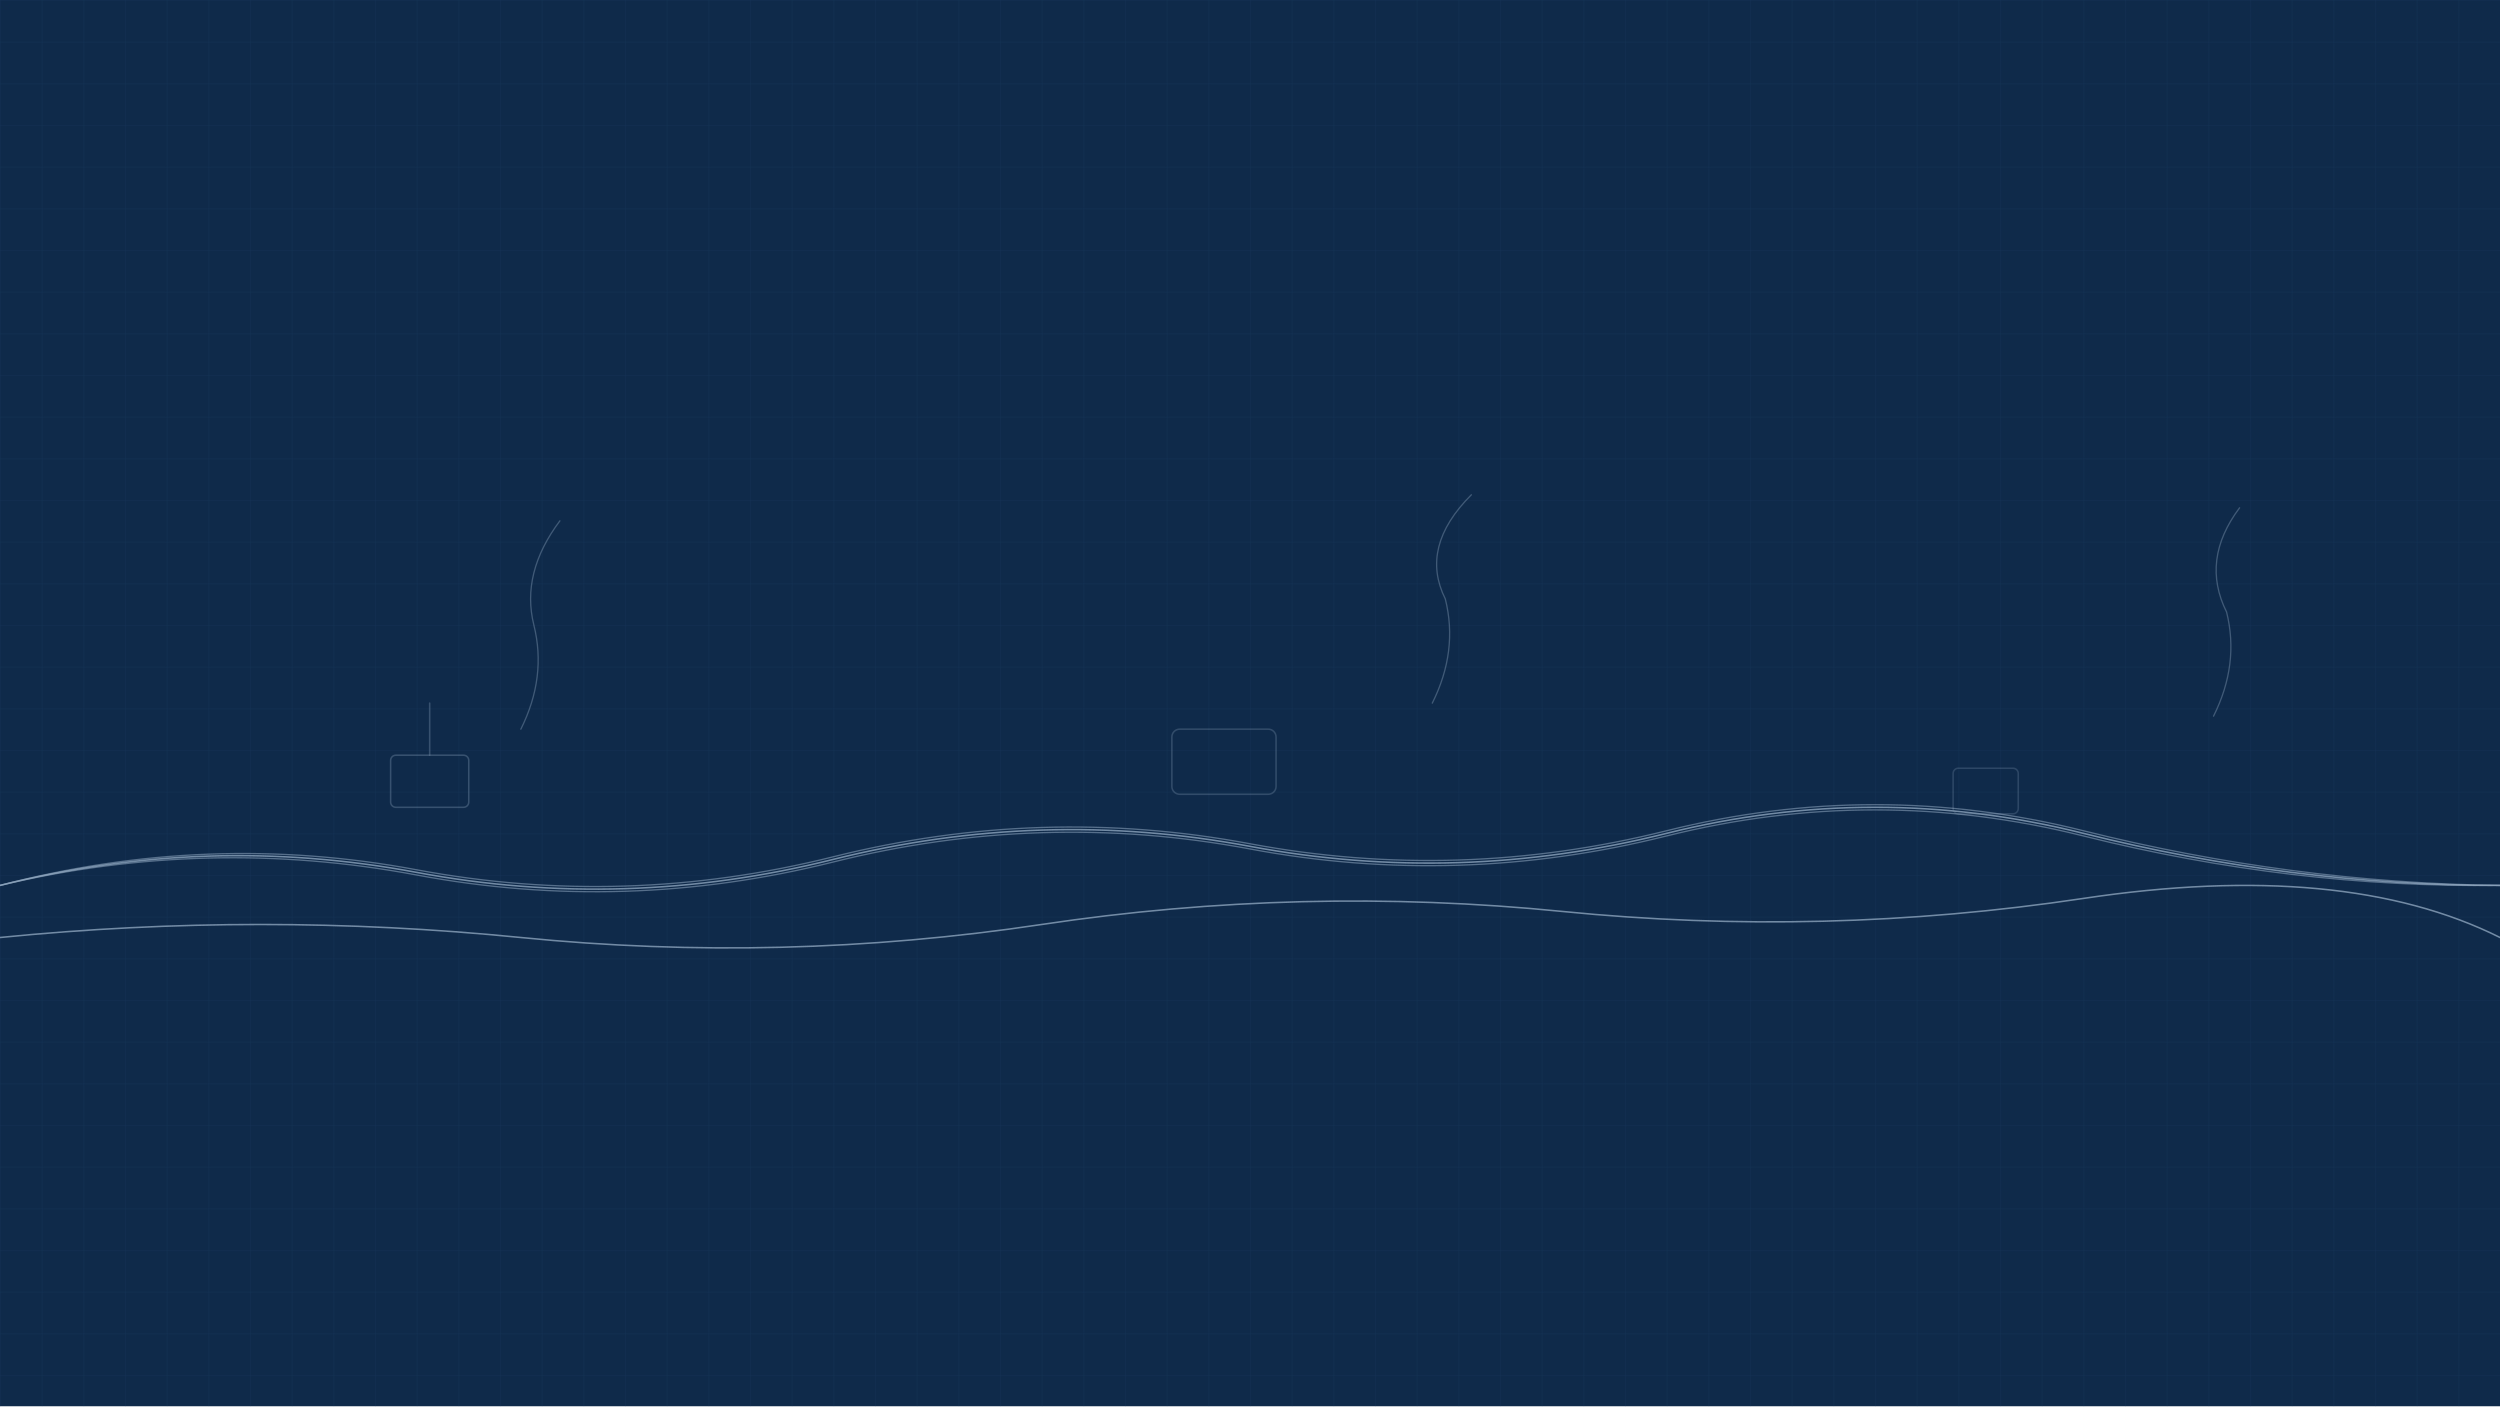
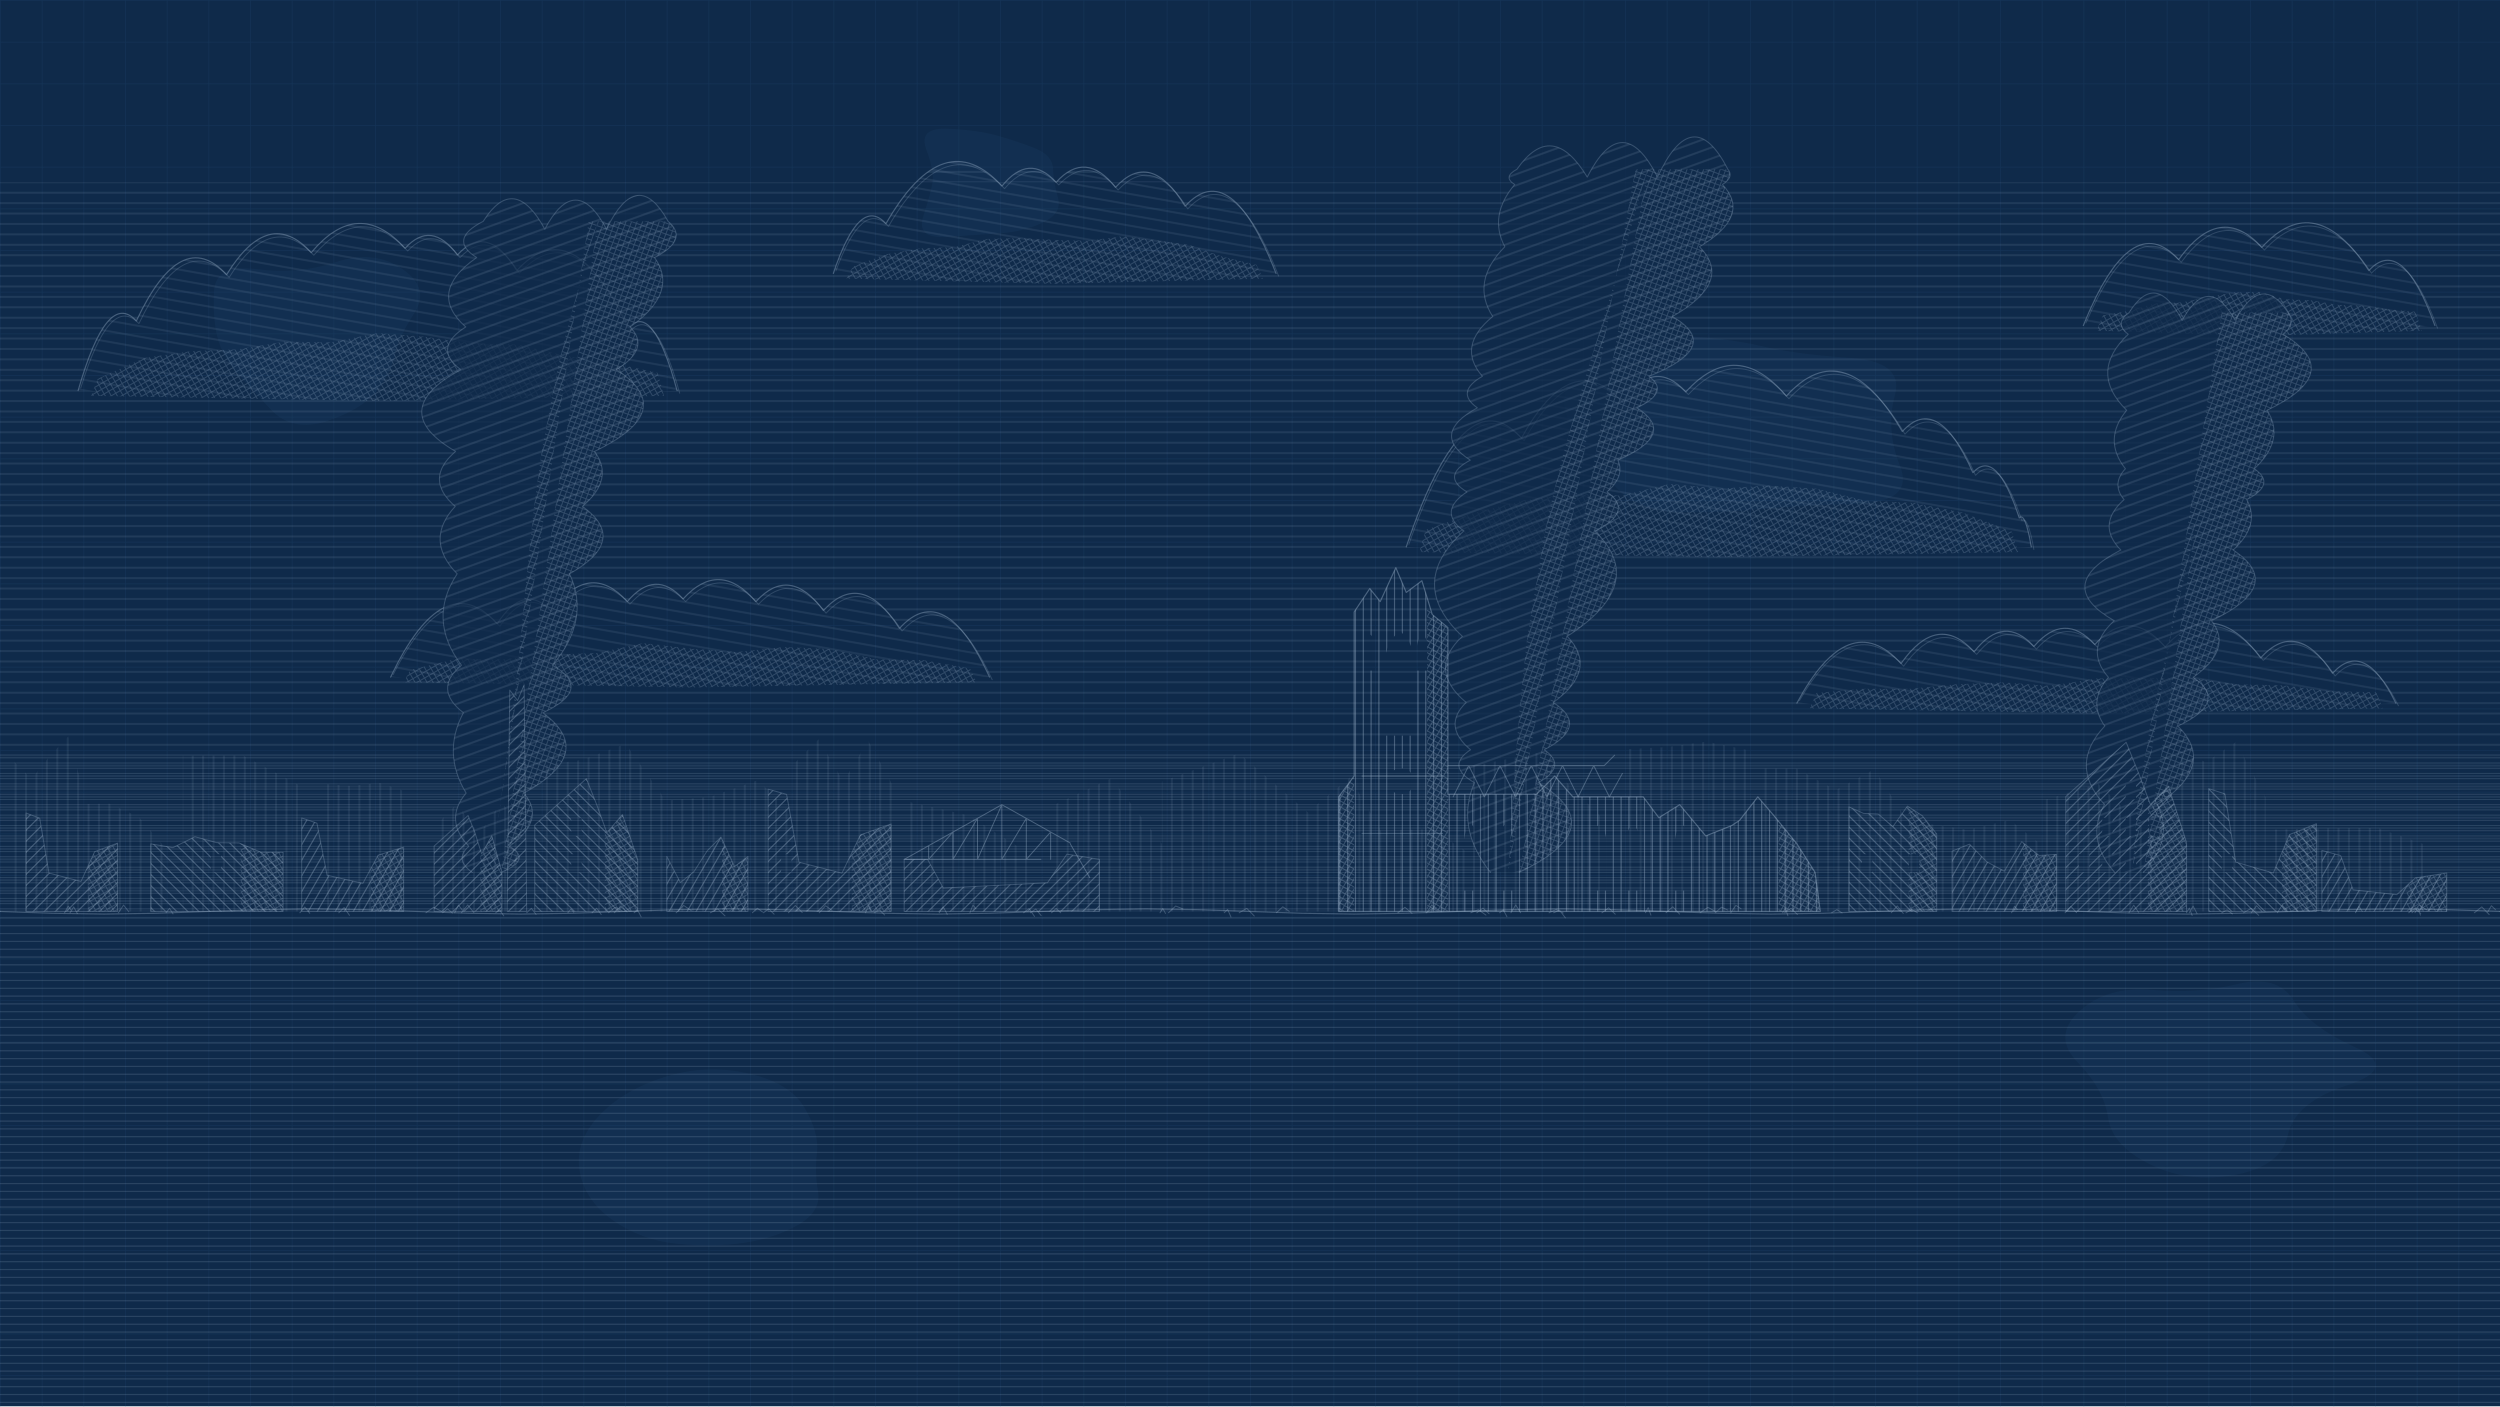
<svg xmlns="http://www.w3.org/2000/svg" width="1920" height="1080" viewBox="0 0 1920 1080">
  <defs>
-     <pattern id="hatch-far" width="8" height="8" patternUnits="userSpaceOnUse" patternTransform="rotate(45)">
-       <line x1="0" y1="0" x2="0" y2="8" stroke="#9DB4CC" stroke-width="0.6" opacity="0.5" />
+     <pattern id="grid" patternUnits="userSpaceOnUse" width="32" height="32">
+       <path d="M32 0H0V32" fill="none" stroke="#1C3F66" stroke-width="1" />
    </pattern>
+     <pattern id="p0" patternUnits="userSpaceOnUse" width="8" height="8" patternTransform="rotate(90)">
+       <path d="M4 0V8" stroke="#9DB4CC" stroke-width="0.8" fill="none" />
+     </pattern>
+     <pattern id="p1" patternUnits="userSpaceOnUse" width="4" height="4" patternTransform="rotate(90)">
+       <path d="M2 0V4" stroke="#9DB4CC" stroke-width="0.7" fill="none" />
+     </pattern>
+     <pattern id="p2" patternUnits="userSpaceOnUse" width="8" height="8" patternTransform="rotate(100)">
+       <path d="M4 0V8" stroke="#9DB4CC" stroke-width="0.8" fill="none" />
+     </pattern>
+     <pattern id="p3" patternUnits="userSpaceOnUse" width="4" height="4" patternTransform="rotate(60)">
+       <path d="M2 0V4M0 2H4" stroke="#9DB4CC" stroke-width="0.7" fill="none" />
+     </pattern>
+     <pattern id="p4" patternUnits="userSpaceOnUse" width="8" height="8" patternTransform="rotate(70)">
+       <path d="M4 0V8" stroke="#9DB4CC" stroke-width="0.8" fill="none" />
+     </pattern>
+     <pattern id="p5" patternUnits="userSpaceOnUse" width="4" height="4" patternTransform="rotate(20)">
+       <path d="M2 0V4M0 2H4" stroke="#9DB4CC" stroke-width="0.7" fill="none" />
+     </pattern>
+     <pattern id="p6" patternUnits="userSpaceOnUse" width="6" height="6" patternTransform="rotate(90)">
+       <path d="M3 0V6" stroke="#9DB4CC" stroke-width="0.8" fill="none" />
+     </pattern>
+     <pattern id="p7" patternUnits="userSpaceOnUse" width="8" height="8" patternTransform="rotate(0)">
+       <path d="M4 0V8" stroke="#9DB4CC" stroke-width="0.75" fill="none" />
+     </pattern>
+     <pattern id="p8" patternUnits="userSpaceOnUse" width="6" height="6" patternTransform="rotate(45)">
+       <path d="M3 0V6" stroke="#9DB4CC" stroke-width="0.8" fill="none" />
+     </pattern>
+     <pattern id="p9" patternUnits="userSpaceOnUse" width="6" height="6" patternTransform="rotate(-45)">
+       <path d="M3 0V6" stroke="#9DB4CC" stroke-width="0.8" fill="none" />
+     </pattern>
+     <pattern id="p10" patternUnits="userSpaceOnUse" width="6" height="6" patternTransform="rotate(30)">
+       <path d="M3 0V6" stroke="#9DB4CC" stroke-width="0.8" fill="none" />
+     </pattern>
+     <pattern id="p11" patternUnits="userSpaceOnUse" width="4" height="4" patternTransform="rotate(-30)">
+       <path d="M2 0V4M0 2H4" stroke="#9DB4CC" stroke-width="0.7" fill="none" />
+     </pattern>
+     <pattern id="p12" patternUnits="userSpaceOnUse" width="6" height="6" patternTransform="rotate(0)">
+       <path d="M3 0V6" stroke="#9DB4CC" stroke-width="0.8" fill="none" />
+     </pattern>
+     <pattern id="p13" patternUnits="userSpaceOnUse" width="4" height="4" patternTransform="rotate(30)">
+       <path d="M2 0V4M0 2H4" stroke="#9DB4CC" stroke-width="0.7" fill="none" />
+     </pattern>
+     <g id="L" stroke-linecap="round" stroke-linejoin="round">
+       <path d="M318.1 240.6Q305.6 260 303.1 273Q300.6 286 289.1 300.4Q277.5 314.7 251 323.4Q224.5 332 208.1 314.6Q191.7 297.2 181.3 285.4Q170.8 273.5 167.1 259.3Q163.4 245 164.4 223.8Q165.4 202.6 197.4 206.8Q229.4 210.9 258.1 201.3Q286.9 191.6 308.7 206.4Q330.6 221.2 318.1 240.6ZM808.7 129.6Q809.1 140 812.5 152Q815.8 163.9 800.9 170.9Q786 177.9 768.6 179.1Q751.3 180.3 727.4 181.9Q703.5 183.5 709.1 166.2Q714.7 148.9 716.2 140.3Q717.7 131.7 711.4 114.7Q705.1 97.8 728.2 98.9Q751.4 100 766.4 104.3Q781.5 108.6 794.9 113.9Q808.3 119.3 808.7 129.6ZM1455.2 303.8Q1448.1 330 1459.2 357.9Q1470.3 385.8 1425 387Q1379.8 388.1 1353.1 390.9Q1326.3 393.6 1292 393.4Q1257.8 393.2 1240.1 373.1Q1222.4 353 1207 327Q1191.5 300.9 1218.1 278.8Q1244.6 256.6 1284.7 257.9Q1324.7 259.2 1352.2 265.7Q1379.6 272.2 1421 274.9Q1462.4 277.6 1455.2 303.8ZM1808.5 804.2Q1843.2 820 1802.8 833.4Q1762.4 846.7 1757.2 871.2Q1751.9 895.8 1716.4 902.3Q1680.9 908.8 1651.5 894.3Q1622.1 879.9 1619 858.2Q1615.8 836.5 1595.9 816.1Q1575.9 795.7 1597.2 776.5Q1618.4 757.2 1653.1 760.3Q1687.8 763.3 1718.4 755.8Q1749.1 748.4 1761.5 768.4Q1773.8 788.4 1808.5 804.2ZM627.4 885.2Q625.6 900 628.2 915.2Q630.8 930.3 612.9 940.7Q594.9 951 571.2 954.5Q547.5 958 519.8 955.2Q492.1 952.3 470.5 937Q449 921.7 445.2 899.3Q441.4 876.8 460 857Q478.5 837.3 510.3 827.2Q542.1 817.1 574.5 824.4Q606.8 831.6 618 851Q629.2 870.3 627.4 885.2Z" fill="#1C3F66" opacity="0.26" />
+       <path d="M0 140H1920V700H0ZM60 300Q82.3 221.9 104.7 246.5Q139.3 172.9 174 211Q206.5 158.2 239 194Q275.1 151 311.1 190.7Q331.2 168.6 351.3 195.8Q374.1 170.7 396.9 207.8Q439.7 160.7 482.5 251.8Q501.3 231.1 520 300Q290 314 60 300ZM640 210Q660.2 149.5 680.4 171.8Q725 94 769.5 142.9Q790.3 117.1 811.1 140Q833.9 114.9 856.7 143.9Q883.5 114.5 910.2 158.4Q945.1 120 980 210Q810 224 640 210ZM1080 420Q1124.3 287.7 1168.5 336.4Q1207.1 266.1 1245.7 308.5Q1270.2 274 1294.7 301Q1333.3 258.6 1371.9 304.2Q1416.4 255.1 1461 331.4Q1488.1 301.6 1515.2 363Q1533 343.4 1550.8 397.8Q1555.4 392.8 1560 420Q1320 434 1080 420ZM1600 250Q1636.6 159.1 1673.2 199.4Q1705.1 154.9 1737.1 190Q1778.2 144.8 1819.3 207.8Q1844.7 180 1870 250Q1735 264 1600 250ZM300 520Q341 433.9 381.9 479Q402.7 446.8 423.5 469.6Q452.6 429.8 481.8 462Q503.2 436.5 524.6 460Q552.5 429.3 580.5 462.1Q606.4 433.6 632.4 468.9Q661.6 436.8 690.8 482.6Q725.4 444.5 760 520Q530 534 300 520ZM1380 540Q1420 465.6 1460 509.6Q1488 469.7 1516.1 500.6Q1539.1 471.2 1562 496.5Q1585.4 469.3 1608.8 495Q1635.8 465.3 1662.8 496.8Q1699.5 456.4 1736.2 505.2Q1763.8 474.8 1791.4 517.1Q1815.7 490.3 1840 540Q1610 554 1380 540Z" fill="url(#p0)" fill-rule="evenodd" opacity="0.22" />
+       <path d="M0 580H1920V700H0Z" fill="url(#p1)" opacity="0.2" />
+       <path d="M60 300Q82.3 221.9 104.7 246.5Q139.3 172.9 174 211Q206.5 158.2 239 194Q275.1 151 311.1 190.7Q331.2 168.6 351.3 195.8Q374.1 170.7 396.9 207.8Q439.7 160.7 482.5 251.8Q501.3 231.1 520 300Q290 314 60 300ZM640 210Q660.2 149.5 680.4 171.8Q725 94 769.5 142.9Q790.3 117.1 811.1 140Q833.9 114.9 856.7 143.9Q883.5 114.5 910.2 158.4Q945.1 120 980 210Q810 224 640 210ZM1080 420Q1124.3 287.7 1168.5 336.4Q1207.1 266.1 1245.7 308.5Q1270.2 274 1294.7 301Q1333.3 258.6 1371.9 304.2Q1416.4 255.1 1461 331.4Q1488.1 301.6 1515.2 363Q1533 343.4 1550.8 397.8Q1555.4 392.8 1560 420Q1320 434 1080 420ZM1600 250Q1636.6 159.1 1673.2 199.4Q1705.1 154.9 1737.1 190Q1778.2 144.8 1819.3 207.8Q1844.7 180 1870 250Q1735 264 1600 250ZM300 520Q341 433.9 381.9 479Q402.7 446.8 423.5 469.6Q452.6 429.8 481.8 462Q503.2 436.5 524.6 460Q552.5 429.3 580.5 462.1Q606.4 433.6 632.4 468.9Q661.6 436.8 690.8 482.6Q725.4 444.5 760 520Q530 534 300 520ZM1380 540Q1420 465.6 1460 509.6Q1488 469.7 1516.1 500.6Q1539.1 471.2 1562 496.5Q1585.4 469.3 1608.8 495Q1635.8 465.3 1662.8 496.8Q1699.5 456.4 1736.2 505.2Q1763.8 474.8 1791.4 517.1Q1815.7 490.3 1840 540Q1610 554 1380 540Z" fill="url(#p2)" opacity="0.2" />
+       <path d="M75 290.9 L110.8 274.9 L146.7 269.7 L182.5 268.3 L218.3 262.4 L254.2 262.9 L290 255.8 L325.8 258.6 L361.7 263.6 L397.5 264.6 L433.3 272.9 L469.2 278.6 L505 286.3 L510 304 L290 308 L70 304ZM655 204.7 L680.8 195.2 L706.7 190.8 L732.5 189.8 L758.3 183.5 L784.2 182.8 L810 184.3 L835.8 184.9 L861.7 181.5 L887.5 184.4 L913.3 188 L939.2 197.2 L965 203.4 L970 214 L810 218 L650 214ZM1095 406.9 L1132.5 393.7 L1170 384.3 L1207.5 378.9 L1245 380.6 L1282.5 371.6 L1320 375.3 L1357.5 372.9 L1395 375.3 L1432.5 384.5 L1470 386.3 L1507.5 393.7 L1545 408.3 L1550 424 L1320 428 L1090 424ZM1615 242.2 L1635 238.7 L1655 233 L1675 232.3 L1695 228.4 L1715 224.6 L1735 224.2 L1755 229.8 L1775 230.6 L1795 234.1 L1815 234.8 L1835 237.6 L1855 239.4 L1860 254 L1735 258 L1610 254ZM315 514.5 L350.8 506 L386.7 506.2 L422.5 502.8 L458.3 501.5 L494.2 493.9 L530 498.1 L565.8 500.8 L601.7 496.9 L637.5 498.5 L673.3 506.4 L709.2 507 L745 513.4 L750 524 L530 528 L310 524ZM1395 532.2 L1430.8 529 L1466.7 529 L1502.5 525.5 L1538.3 524.1 L1574.2 526.7 L1610 521.1 L1645.8 520.7 L1681.7 520.4 L1717.5 525.6 L1753.3 526.3 L1789.2 530.8 L1825 531.7 L1830 544 L1610 548 L1390 544Z" fill="url(#p3)" opacity="0.24" />
+       <path d="M60 300Q82.3 221.9 104.7 246.5Q139.3 172.9 174 211Q206.5 158.2 239 194Q275.1 151 311.1 190.7Q331.2 168.6 351.3 195.8Q374.1 170.7 396.9 207.8Q439.7 160.7 482.5 251.8Q501.3 231.1 520 300M640 210Q660.2 149.5 680.4 171.8Q725 94 769.5 142.9Q790.3 117.1 811.1 140Q833.9 114.9 856.7 143.9Q883.5 114.5 910.2 158.4Q945.1 120 980 210M1080 420Q1124.3 287.7 1168.5 336.4Q1207.1 266.1 1245.7 308.5Q1270.2 274 1294.7 301Q1333.3 258.6 1371.9 304.2Q1416.4 255.1 1461 331.4Q1488.1 301.6 1515.2 363Q1533 343.4 1550.8 397.8Q1555.4 392.8 1560 420M1600 250Q1636.6 159.1 1673.2 199.4Q1705.1 154.9 1737.1 190Q1778.2 144.8 1819.3 207.8Q1844.7 180 1870 250M300 520Q341 433.9 381.9 479Q402.7 446.8 423.5 469.6Q452.6 429.8 481.8 462Q503.2 436.5 524.6 460Q552.5 429.3 580.5 462.1Q606.4 433.6 632.4 468.9Q661.6 436.8 690.8 482.6Q725.4 444.5 760 520M1380 540Q1420 465.6 1460 509.6Q1488 469.7 1516.1 500.6Q1539.1 471.2 1562 496.5Q1585.4 469.3 1608.8 495Q1635.8 465.3 1662.8 496.8Q1699.5 456.4 1736.2 505.2Q1763.8 474.8 1791.4 517.1Q1815.7 490.3 1840 540" fill="none" stroke="#9DB4CC" stroke-width="0.9" opacity="0.38" />
+       <path d="M62 298Q84.3 224.9 106.7 248.5Q141.3 175.9 176 213Q208.5 161.2 241 196Q277.1 154 313.1 192.7Q333.2 171.6 353.3 197.8Q376.1 173.7 398.9 209.8Q441.7 163.7 484.5 253.8Q503.3 234.1 522 302M642 208Q662.2 152.5 682.4 173.8Q727 97 771.5 144.9Q792.3 120.1 813.1 142Q835.9 117.9 858.7 145.9Q885.5 117.5 912.2 160.4Q947.1 123 982 212M1082 418Q1126.3 290.7 1170.5 338.4Q1209.1 269.1 1247.7 310.5Q1272.2 277 1296.7 303Q1335.3 261.6 1373.9 306.2Q1418.4 258.1 1463 333.4Q1490.1 304.6 1517.2 365Q1535 346.4 1552.8 399.8Q1557.4 395.8 1562 422M1602 248Q1638.6 162.1 1675.2 201.4Q1707.1 157.9 1739.1 192Q1780.2 147.8 1821.3 209.8Q1846.7 183 1872 252M302 518Q343 436.9 383.9 481Q404.7 449.8 425.5 471.6Q454.6 432.8 483.8 464Q505.2 439.5 526.6 462Q554.5 432.3 582.5 464.1Q608.4 436.6 634.4 470.9Q663.6 439.8 692.8 484.6Q727.4 447.5 762 522M1382 538Q1422 468.6 1462 511.6Q1490 472.7 1518.1 502.6Q1541.1 474.2 1564 498.5Q1587.4 472.3 1610.8 497Q1637.8 468.3 1664.8 498.8Q1701.5 459.4 1738.2 507.2Q1765.8 477.8 1793.4 519.1Q1817.7 493.3 1842 542" fill="none" stroke="#9DB4CC" stroke-width="0.75" opacity="0.22" />
+       <path d="M362.8 670Q348.5 660 360.1 650Q340.7 629.5 358 609.1Q339.4 578.3 355.9 547.4Q332.4 529.2 354.4 510.9Q327.9 475.8 351.1 440.7Q325.7 414.8 349.6 388.9Q325.2 367.8 349.9 346.7Q296 315.3 353.9 283.9Q331.8 267.5 357.7 251.1Q327.7 224.5 366.1 197.8Q343.8 183.9 371.1 170Q394.8 132.5 418.4 176Q442.1 131.4 465.8 176Q489.4 127.3 513.1 170Q529.5 183.9 502.7 197.8Q521.6 224.5 483.9 251.1Q499.9 267.5 473.4 283.9Q522.1 315.3 456.6 346.7Q472.2 367.8 447.3 388.9Q483.3 414.8 437.4 440.7Q453.8 475.8 424.4 510.9Q456.1 529.2 416.9 547.4Q458.7 578.3 402.3 609.1Q419.7 629.5 391.2 650Q409 660 384.8 670ZM1144.7 670Q1117.5 635.5 1132.4 601.1Q1110.2 588.5 1129.4 575.8Q1107.5 557.6 1126 539.5Q1095.8 514.1 1123.1 488.7Q1079.8 448.2 1124.2 407.8Q1103.8 392.8 1126.6 377.8Q1106.3 365.6 1129.2 353.4Q1097.9 333.3 1134.6 313.2Q1117.4 301.1 1138.5 289Q1118.4 266 1146.4 243.1Q1129.3 216.3 1155.7 189.5Q1143.1 165.6 1163.3 141.7Q1153.9 135.9 1165 130Q1192 91.3 1219 136Q1246 83 1273 136Q1300 77.5 1327 130Q1332 135.9 1322.8 141.7Q1345.4 165.6 1305.2 189.5Q1331.6 216.3 1284.4 243.1Q1323.9 266 1266.4 289Q1282.9 301.1 1257.1 313.2Q1288.8 333.3 1242.5 353.4Q1248.1 365.6 1234.2 377.8Q1255.5 392.8 1224.8 407.8Q1266.5 448.2 1203.6 488.7Q1228 514.1 1192.9 539.5Q1221 557.6 1186 575.8Q1204.1 588.5 1181.3 601.1Q1239 635.5 1166.7 670ZM1624.1 670Q1601.3 643.9 1616.3 617.9Q1588.2 587.7 1616.5 557.6Q1603 538.9 1619.3 520.2Q1600.2 498.4 1623.7 476.7Q1576.3 449.5 1628.8 422.4Q1609.7 403 1631.3 383.7Q1621.4 371.8 1632.3 360Q1614.7 337.6 1633.3 315.1Q1603.6 285.9 1634.5 256.7Q1623.4 248.4 1635.2 240Q1655.6 207.4 1675.9 246Q1696.2 209.3 1716.6 246Q1736.9 208.8 1757.2 240Q1763.6 248.4 1753.4 256.7Q1802.1 285.9 1741.1 315.1Q1755.4 337.6 1731.3 360Q1748.5 371.8 1725.5 383.7Q1736.2 403 1715.1 422.4Q1755.9 449.5 1698.4 476.7Q1715.2 498.4 1684.3 520.2Q1712.2 538.9 1672.6 557.6Q1702.9 587.7 1656.8 617.9Q1670.1 643.9 1646.1 670Z" fill="#0F2A4A" opacity="0.75" />
+       <path d="M362.8 670Q348.5 660 360.1 650Q340.7 629.5 358 609.1Q339.4 578.3 355.9 547.4Q332.4 529.2 354.4 510.9Q327.9 475.8 351.1 440.7Q325.7 414.8 349.6 388.9Q325.2 367.8 349.9 346.7Q296 315.3 353.9 283.9Q331.8 267.5 357.7 251.1Q327.7 224.5 366.1 197.8Q343.8 183.9 371.1 170Q394.8 132.5 418.4 176Q442.1 131.4 465.8 176Q489.4 127.3 513.1 170Q529.5 183.9 502.7 197.8Q521.6 224.5 483.9 251.1Q499.9 267.5 473.4 283.9Q522.1 315.3 456.6 346.7Q472.2 367.8 447.3 388.9Q483.3 414.8 437.4 440.7Q453.8 475.8 424.4 510.9Q456.1 529.2 416.9 547.4Q458.7 578.3 402.3 609.1Q419.7 629.5 391.2 650Q409 660 384.8 670ZM1144.7 670Q1117.5 635.5 1132.4 601.1Q1110.2 588.5 1129.4 575.8Q1107.5 557.6 1126 539.5Q1095.8 514.1 1123.1 488.7Q1079.8 448.2 1124.2 407.8Q1103.8 392.8 1126.6 377.8Q1106.3 365.6 1129.2 353.4Q1097.9 333.3 1134.6 313.2Q1117.4 301.1 1138.5 289Q1118.4 266 1146.4 243.1Q1129.3 216.3 1155.7 189.5Q1143.1 165.6 1163.3 141.7Q1153.9 135.9 1165 130Q1192 91.3 1219 136Q1246 83 1273 136Q1300 77.5 1327 130Q1332 135.9 1322.8 141.7Q1345.4 165.6 1305.2 189.5Q1331.6 216.3 1284.4 243.1Q1323.9 266 1266.4 289Q1282.9 301.1 1257.1 313.2Q1288.8 333.3 1242.5 353.4Q1248.1 365.6 1234.2 377.8Q1255.5 392.8 1224.8 407.8Q1266.5 448.2 1203.6 488.7Q1228 514.1 1192.9 539.5Q1221 557.6 1186 575.8Q1204.1 588.5 1181.3 601.1Q1239 635.5 1166.7 670ZM1624.1 670Q1601.3 643.9 1616.3 617.9Q1588.2 587.7 1616.5 557.6Q1603 538.9 1619.3 520.2Q1600.2 498.4 1623.7 476.7Q1576.3 449.5 1628.8 422.4Q1609.7 403 1631.3 383.7Q1621.4 371.8 1632.3 360Q1614.7 337.6 1633.3 315.1Q1603.6 285.9 1634.5 256.7Q1623.4 248.4 1635.2 240Q1655.6 207.4 1675.9 246Q1696.2 209.3 1716.6 246Q1736.9 208.8 1757.2 240Q1763.6 248.4 1753.4 256.7Q1802.1 285.9 1741.1 315.1Q1755.4 337.6 1731.3 360Q1748.5 371.8 1725.5 383.7Q1736.2 403 1715.1 422.4Q1755.9 449.5 1698.4 476.7Q1715.2 498.4 1684.3 520.2Q1712.2 538.9 1672.6 557.6Q1702.9 587.7 1656.8 617.9Q1670.1 643.9 1646.1 670Z" fill="url(#p4)" opacity="0.26" />
+       <path d="M452.1 170L513.1 170Q529.5 183.9 502.7 197.8Q521.6 224.5 483.9 251.1Q499.9 267.5 473.4 283.9Q522.1 315.3 456.6 346.7Q472.2 367.8 447.3 388.9Q483.3 414.8 437.4 440.7Q453.8 475.8 424.4 510.9Q456.1 529.2 416.9 547.4Q458.7 578.3 402.3 609.1Q419.7 629.5 391.2 650Q409 660 384.8 670L459.1 170L450.8 197.8L435.9 251.1L428 283.9L416 346.7L410.2 388.9L404.6 440.7L397.8 510.9L393.7 547.4L385.4 609.1L379.4 650L376.4 670ZM1256 130L1327 130Q1332 135.9 1322.8 141.7Q1345.4 165.6 1305.2 189.5Q1331.6 216.3 1284.4 243.1Q1323.9 266 1266.4 289Q1282.9 301.1 1257.1 313.2Q1288.8 333.3 1242.5 353.4Q1248.1 365.6 1234.2 377.8Q1255.5 392.8 1224.8 407.8Q1266.5 448.2 1203.6 488.7Q1228 514.1 1192.9 539.5Q1221 557.6 1186 575.8Q1204.1 588.5 1181.3 601.1Q1239 635.5 1166.7 670L1265.4 130L1262.2 141.7L1248.4 189.5L1231.9 243.1L1217.8 289L1210.6 313.2L1199.4 353.4L1193.3 377.8L1186.6 407.8L1173 488.7L1167.5 539.5L1164.5 575.8L1162.7 601.1L1158.3 670ZM1706.2 240L1757.2 240Q1763.6 248.4 1753.4 256.7Q1802.1 285.9 1741.1 315.1Q1755.4 337.6 1731.3 360Q1748.5 371.8 1725.5 383.7Q1736.2 403 1715.1 422.4Q1755.9 449.5 1698.4 476.7Q1715.2 498.4 1684.3 520.2Q1712.2 538.9 1672.6 557.6Q1702.9 587.7 1656.8 617.9Q1670.1 643.9 1646.1 670L1710.9 240L1708.2 256.7L1700.1 315.1L1693.6 360L1689.7 383.7L1682.3 422.4L1670 476.7L1659.6 520.2L1651.3 557.6L1641.4 617.9L1637.7 670Z" fill="url(#p5)" opacity="0.24" />
+       <path d="M362.8 670Q348.5 660 360.1 650Q340.7 629.5 358 609.1Q339.4 578.3 355.9 547.4Q332.4 529.2 354.4 510.9Q327.9 475.8 351.1 440.7Q325.7 414.8 349.6 388.9Q325.2 367.8 349.9 346.7Q296 315.3 353.9 283.9Q331.8 267.5 357.7 251.1Q327.7 224.5 366.1 197.8Q343.8 183.9 371.1 170Q394.8 132.5 418.4 176Q442.1 131.4 465.8 176Q489.4 127.3 513.1 170Q529.5 183.9 502.7 197.8Q521.6 224.5 483.9 251.1Q499.9 267.5 473.4 283.9Q522.1 315.3 456.6 346.7Q472.2 367.8 447.3 388.9Q483.3 414.8 437.4 440.7Q453.8 475.8 424.4 510.9Q456.1 529.2 416.9 547.4Q458.7 578.3 402.3 609.1Q419.7 629.5 391.2 650Q409 660 384.8 670M1144.7 670Q1117.5 635.5 1132.4 601.1Q1110.2 588.5 1129.4 575.8Q1107.5 557.6 1126 539.5Q1095.8 514.1 1123.1 488.7Q1079.8 448.2 1124.2 407.8Q1103.8 392.8 1126.6 377.8Q1106.3 365.6 1129.2 353.4Q1097.9 333.3 1134.6 313.2Q1117.4 301.1 1138.5 289Q1118.4 266 1146.4 243.1Q1129.3 216.3 1155.7 189.5Q1143.1 165.6 1163.3 141.7Q1153.9 135.9 1165 130Q1192 91.3 1219 136Q1246 83 1273 136Q1300 77.5 1327 130Q1332 135.9 1322.8 141.7Q1345.4 165.6 1305.2 189.5Q1331.6 216.3 1284.4 243.1Q1323.9 266 1266.4 289Q1282.9 301.1 1257.1 313.2Q1288.8 333.3 1242.5 353.4Q1248.1 365.6 1234.2 377.8Q1255.5 392.8 1224.8 407.8Q1266.5 448.2 1203.6 488.7Q1228 514.1 1192.9 539.5Q1221 557.6 1186 575.8Q1204.1 588.5 1181.3 601.1Q1239 635.5 1166.7 670M1624.1 670Q1601.3 643.9 1616.3 617.9Q1588.2 587.7 1616.5 557.6Q1603 538.9 1619.3 520.2Q1600.2 498.4 1623.7 476.7Q1576.3 449.5 1628.8 422.4Q1609.7 403 1631.3 383.7Q1621.4 371.8 1632.3 360Q1614.7 337.6 1633.3 315.1Q1603.6 285.9 1634.5 256.7Q1623.4 248.4 1635.2 240Q1655.6 207.4 1675.9 246Q1696.2 209.3 1716.6 246Q1736.9 208.8 1757.2 240Q1763.6 248.4 1753.4 256.7Q1802.1 285.9 1741.1 315.1Q1755.4 337.6 1731.3 360Q1748.5 371.8 1725.5 383.7Q1736.2 403 1715.1 422.4Q1755.9 449.5 1698.4 476.7Q1715.2 498.4 1684.3 520.2Q1712.2 538.9 1672.6 557.6Q1702.9 587.7 1656.8 617.9Q1670.1 643.9 1646.1 670" fill="none" stroke="#9DB4CC" stroke-width="0.8" opacity="0.28" />
+       <path d="M0 700H1920V1080H0Z" fill="url(#p6)" opacity="0.2" />
+       <path d="M0 700 L40 701.4 L80 702 L120 701.4 L160 700 L200 698.6 L240 698 L280 698.6 L320 700 L360 701.4 L400 702 L440 701.4 L480 700 L520 698.6 L560 698 L600 698.6 L640 700 L680 701.4 L720 702 L760 701.4 L800 700 L840 698.6 L880 698 L920 698.6 L960 700 L1000 701.4 L1040 702 L1080 701.4 L1120 700 L1160 698.6 L1200 698 L1240 698.6 L1280 700 L1320 701.4 L1360 702 L1400 701.4 L1440 700 L1480 698.6 L1520 698 L1560 698.6 L1600 700 L1640 701.4 L1680 702 L1720 701.4 L1760 700 L1800 698.6 L1840 698 L1880 698.6 L1920 700" fill="none" stroke="#9DB4CC" stroke-width="0.9" opacity="0.35" />
+       <path d="M10 700 L10 584 L24.2 598.2 L38.3 580.5 L52.5 565.5 L66.6 616.7 L66.6 700ZM61.3 700 L61.3 617.5 L83.9 617.2 L106.5 627.3 L129.2 653.8 L129.2 700ZM140.4 700 L140.4 580.4 L186.8 580.3 L233.1 604.8 L233.1 700ZM246.1 700 L246.1 601.9 L269 603.6 L291.8 601.3 L314.6 608.9 L314.6 700ZM333.9 700 L333.9 634.8 L350.9 617.3 L367.9 640.7 L385 616.2 L402 636.1 L402 700ZM413.6 700 L413.6 588.2 L447.1 583.6 L480.5 571.3 L513.9 618.4 L513.9 700ZM507.9 700 L507.9 615.1 L545.1 612.1 L582.2 599.1 L619.3 637.1 L619.3 700ZM609.7 700 L609.7 586.6 L628.7 567.8 L647.7 600.2 L666.7 568.9 L685.7 603.2 L685.7 700ZM697.9 700 L697.9 615.8 L743.6 626.2 L789.3 654.9 L789.3 700ZM806.2 700 L806.2 619.7 L853.5 597.7 L900.8 659.1 L900.8 700ZM892.3 700 L892.3 600.3 L951.6 578.6 L1011 629.5 L1011 700ZM1009.9 700 L1009.9 619.2 L1036.7 597.1 L1063.5 643.3 L1063.5 700ZM1069 700 L1069 637.4 L1099.6 636.9 L1130.3 656.4 L1130.3 700ZM1128.9 700 L1128.9 588.7 L1180.8 578.4 L1232.6 630.5 L1232.6 700ZM1248.7 700 L1248.7 575.4 L1279.6 573.8 L1310.4 569.6 L1341.2 575.8 L1341.2 700ZM1350.6 700 L1350.6 590.2 L1380.2 590.4 L1409.8 606.8 L1439.4 590.8 L1469 636.9 L1469 700ZM1479.7 700 L1479.7 632.6 L1511.6 637.3 L1543.4 629.7 L1575.2 654.7 L1575.2 700ZM1570 700 L1570 614.4 L1611.4 601.9 L1652.8 641.9 L1652.8 700ZM1671.5 700 L1671.5 577.9 L1694.4 585.2 L1717.2 569.8 L1740.1 612.5 L1740.1 700ZM1747.1 700 L1747.1 637.1 L1786.7 636.1 L1826.3 635.9 L1865.8 649.9 L1865.8 700Z" fill="url(#p7)" opacity="0.2" />
+       <path d="M20 700 L20 624.4 L30.5 628.4 L37.6 670.5 L62.2 677 L72.7 654.1 L90.3 647.5 L90.3 700ZM333.4 700 L333.4 649.8 L359.5 626.3 L364.7 639.4 L369.9 655.8 L377.7 641.8 L385.5 669.9 L385.5 700ZM389.5 700 L391.5 530 L397.5 538 L402.5 526 L404.5 700ZM589.9 700 L589.9 606.1 L604.1 610.1 L613.6 662.2 L646.6 670.6 L660.8 641.2 L684.4 632.8 L684.4 700ZM599.9 670h8v-14h-8ZM694.4 700 L694.4 660 L712.4 660 L724.4 682 L804.4 678 L819.4 656 L844.4 660 L844.4 700ZM1586.5 700 L1586.5 611.8 L1632.9 570.1 L1642.2 593.2 L1651.5 617.8 L1665.4 603.8 L1679.3 647.1 L1679.3 700ZM1596.5 670h8v-14h-8ZM1614.5 670h8v-14h-8ZM1632.5 670h8v-14h-8ZM1614.5 642h8v-14h-8ZM1632.5 642h8v-14h-8ZM1650.5 642h8v-14h-8ZM1632.5 614h8v-14h-8Z" fill="url(#p8)" fill-rule="evenodd" opacity="0.36" />
+       <path d="M115.8 700 L115.8 648.1 L132.8 651 L149.7 642.6 L166.6 647.2 L183.6 647.4 L200.5 654.6 L217.4 654.6 L217.4 700ZM161.8 670h8v-14h-8ZM410.7 700 L410.7 633.6 L450.3 598 L458.2 617.8 L466.1 639.6 L478 625.6 L489.8 660.2 L489.8 700ZM438.7 670h8v-14h-8ZM438.7 642h8v-14h-8ZM1420 700 L1420 619.7 L1431.2 624.7 L1442.5 625.2 L1453.7 634.9 L1464.9 619.1 L1476.2 626.4 L1487.4 640.5 L1487.4 700ZM1430 670h8v-14h-8ZM1466 670h8v-14h-8ZM1696.3 700 L1696.3 605.7 L1708.7 609.7 L1717 662.1 L1745.9 670.5 L1758.3 641 L1779 632.6 L1779 700ZM1706.3 670h8v-14h-8Z" fill="url(#p9)" fill-rule="evenodd" opacity="0.36" />
+       <path d="M231.7 700 L231.7 628.2 L243.4 632.2 L251.2 672.2 L278.7 678.4 L290.4 656.8 L310 650.6 L310 700ZM512.1 700 L512.1 657.7 L522.5 677.8 L532.9 669.5 L543.3 653.2 L553.7 642.9 L564.1 665.5 L574.4 657.8 L574.4 700ZM1499.2 700 L1499.2 653.7 L1512.6 648.3 L1525.9 661.9 L1539.3 669.1 L1552.7 646.4 L1566 657 L1579.4 656.2 L1579.4 700ZM1783.2 700 L1783.2 653.1 L1797.6 657.1 L1807.2 683.4 L1840.7 687.1 L1855.1 674.2 L1879.1 670.5 L1879.1 700Z" fill="url(#p10)" fill-rule="evenodd" opacity="0.36" />
+       <path d="M67.8 664.8 L72.7 654.1 L90.3 647.5 L90.3 700 L67.8 700ZM184.9 648 L200.5 654.6 L217.4 654.6 L217.4 700 L184.9 700ZM284.9 666.9 L290.4 656.8 L310 650.6 L310 700 L284.9 700ZM368.9 652.5 L369.9 655.8 L377.7 641.8 L385.5 669.9 L385.5 700 L368.9 700ZM464.5 635.3 L466.1 639.6 L478 625.6 L489.8 660.2 L489.8 700 L464.5 700ZM554.5 644.8 L564.1 665.5 L574.4 657.8 L574.4 700 L554.5 700ZM654.2 655 L660.8 641.2 L684.4 632.8 L684.4 700 L654.2 700ZM1465.8 619.6 L1476.2 626.4 L1487.4 640.5 L1487.4 700 L1465.8 700ZM1466 670h8v-14h-8ZM1553.7 647.3 L1566 657 L1579.4 656.2 L1579.4 700 L1553.7 700ZM1649.6 612.9 L1651.5 617.8 L1665.4 603.8 L1679.3 647.1 L1679.3 700 L1649.6 700ZM1650.5 642h8v-14h-8ZM1752.5 654.8 L1758.3 641 L1779 632.6 L1779 700 L1752.5 700ZM1848.4 680.2 L1855.1 674.2 L1879.1 670.5 L1879.1 700 L1848.4 700Z" fill="url(#p11)" fill-rule="evenodd" opacity="0.26" />
+       <path d="M20 700 L20 624.4 L30.5 628.4 L37.6 670.5 L62.2 677 L72.7 654.1 L90.3 647.5 L90.3 700ZM115.8 700 L115.8 648.1 L132.8 651 L149.7 642.6 L166.6 647.2 L183.6 647.4 L200.5 654.6 L217.4 654.6 L217.4 700ZM231.7 700 L231.7 628.2 L243.4 632.2 L251.2 672.2 L278.7 678.4 L290.4 656.8 L310 650.6 L310 700ZM333.4 700 L333.4 649.8 L359.5 626.3 L364.7 639.4 L369.9 655.8 L377.7 641.8 L385.5 669.9 L385.5 700ZM389.5 700 L391.5 530 L397.5 538 L402.5 526 L404.5 700ZM410.7 700 L410.7 633.6 L450.3 598 L458.2 617.8 L466.1 639.6 L478 625.6 L489.8 660.2 L489.8 700ZM512.1 700 L512.1 657.7 L522.5 677.8 L532.9 669.5 L543.3 653.2 L553.7 642.9 L564.1 665.5 L574.4 657.8 L574.4 700ZM589.9 700 L589.9 606.1 L604.1 610.1 L613.6 662.2 L646.6 670.6 L660.8 641.2 L684.4 632.8 L684.4 700ZM694.4 700 L694.4 660 L712.4 660 L724.4 682 L804.4 678 L819.4 656 L844.4 660 L844.4 700ZM1420 700 L1420 619.7 L1431.2 624.7 L1442.5 625.2 L1453.7 634.9 L1464.9 619.1 L1476.2 626.4 L1487.4 640.5 L1487.4 700ZM1499.2 700 L1499.2 653.7 L1512.6 648.3 L1525.9 661.9 L1539.3 669.1 L1552.7 646.4 L1566 657 L1579.4 656.2 L1579.4 700ZM1586.5 700 L1586.5 611.8 L1632.9 570.1 L1642.2 593.2 L1651.5 617.8 L1665.4 603.8 L1679.3 647.1 L1679.3 700ZM1696.3 700 L1696.3 605.7 L1708.7 609.7 L1717 662.1 L1745.9 670.5 L1758.3 641 L1779 632.6 L1779 700ZM1783.2 700 L1783.2 653.1 L1797.6 657.1 L1807.2 683.4 L1840.7 687.1 L1855.1 674.2 L1879.1 670.5 L1879.1 700Z" fill="none" stroke="#9DB4CC" stroke-width="0.75" opacity="0.3" />
+       <path d="M694.4 660L769.4 618L821.9 647.4M694.4 660H799.4M694.4 660L713.2 649.5M713.2 660V649.5M713.2 660L731.9 639M731.9 660V639M731.9 660L750.7 628.5M750.7 660V628.5M750.7 660L769.4 618M769.4 660V618M769.4 660L788.2 628.5M788.2 660V628.5M788.2 660L806.9 639M806.9 660V639M821.9 648L836.9 674" fill="none" stroke="#9DB4CC" stroke-width="0.75" opacity="0.4" />
+       <path d="M1028 700 L1028 612 L1040 596 L1040 470 L1052 452 L1060 462 L1072 436 L1080 455 L1092 446 L1100 472 L1112 482 L1112 610 L1180 610 L1194 596 L1208 612 L1262 612 L1274 628 L1290 618 L1310 642 L1330 634 L1336 630 L1350 612 L1362 626 L1380 648 L1394 670 L1398 700ZM1062 565V521Q1062 495 1075 484.6Q1088 495 1088 521V565ZM1048 515V500Q1048 491 1052.5 487.4Q1057 491 1057 500V515ZM1088 515V500Q1088 491 1092.5 487.4Q1097 491 1097 500V515ZM1066 600a10 10 0 1 0 20 0a10 10 0 1 0 -20 0ZM1124 684V650Q1124 638 1130 633.2Q1136 638 1136 650V684ZM1150 684V650Q1150 638 1156 633.2Q1162 638 1162 650V684ZM1222 684V650Q1222 638 1228 633.2Q1234 638 1234 650V684ZM1248 684V650Q1248 638 1254 633.2Q1260 638 1260 650V684ZM1286 684V650Q1286 638 1292 633.2Q1298 638 1298 650V684Z" fill="url(#p12)" fill-rule="evenodd" opacity="0.4" />
+       <path d="M1096 466 L1100 472 L1112 482 L1112 700 L1096 700ZM1362 626 L1380 648 L1394 670 L1398 700 L1366 700 L1366 632ZM1028 700 L1028 612 L1040 596 L1040 700Z" fill="url(#p13)" opacity="0.3" />
+       <path d="M1028 700 L1028 612 L1040 596 L1040 470 L1052 452 L1060 462 L1072 436 L1080 455 L1092 446 L1100 472 L1112 482 L1112 610 L1180 610 L1194 596 L1208 612 L1262 612 L1274 628 L1290 618 L1310 642 L1330 634 L1336 630 L1350 612 L1362 626 L1380 648 L1394 670 L1398 700Z" fill="none" stroke="#9DB4CC" stroke-width="0.9" opacity="0.42" />
+       <path d="M1116 612L1128 588L1140 612L1152 588L1164 612L1176 588L1188 612L1200 588L1212 612L1224 588L1236 612L1246 594M1112 588H1232M1232 588L1240 580M1046 596H1108M1046 640H1108" fill="none" stroke="#9DB4CC" stroke-width="0.75" opacity="0.38" />
+       <path d="M436.1 701l2.3 -2.8l2.3 2.4M1095.2 701l6 -3.9l6 3.1M327.1 701l5.9 -4.2l5.9 3M1749 701l3.7 -5.9l3.7 4M487 701l2.7 -2.1l2.7 5.3M629.2 701l4.9 -5.4l4.9 3.6M980.3 701l4.9 -4.6l4.9 3.5M380.7 701l3.1 -2.1l3.1 4.5M1230.3 701l5.1 -3.8l5.1 4.9M1073.6 701l5.4 -4.2l5.4 4.7M1151.7 701l2.8 -2.3l2.8 5.3M1329.2 701l4 -5.7l4 2.7M1406.7 701l4 -2.4l4 2.5M49.6 701l2.8 -5.1l2.8 3.9M90.9 701l4 -5.9l4 5.1M577.8 701l3.9 -3.5l3.9 2.9M1263.7 701l2.1 -3.9l2.1 5.7M1452.5 701l4.6 -5.3l4.6 5.8M519.3 701l5.8 -5.6l5.8 4M260.2 701l4.1 -4l4.1 6M471.8 701l4.9 -5l4.9 4.4M545.6 701l5.6 -3l5.6 5.4M1706.3 701l4.1 -2.2l4.1 3.1M127.5 701l2.7 -3.4l2.7 4.3M1544.9 701l2.2 -5l2.2 2.4M1369.1 701l2 -3.4l2 5.7M1679.2 701l2.2 -3.6l2.2 5.7M339.9 701l3.8 -3l3.8 3.2M940.2 701l2.6 -2.6l2.6 5.9M1463.8 701l4.4 -2.5l4.4 2.5M1193.2 701l4.5 -2l4.5 5.9M721.3 701l3.1 -4.5l3.1 5.7M671.4 701l4 -2.2l4 3.9M1723.1 701l5.8 -3.4l5.8 5.4M1910.2 701l3.2 -5.4l3.2 3.1M1852.4 701l5.6 -5.9l5.6 3.6M1317.3 701l4.8 -4.3l4.8 2.2M1279.5 701l5.2 -4.6l5.2 5.6M1849.9 701l4.6 -3.4l4.6 4M349.2 701l2.9 -5.9l2.9 3.8M897.4 701l5.5 -5.2l5.5 2.2M791.4 701l4.1 -2.9l4.1 5.1M1189.7 701l5.4 -2.5l5.4 2.7M586.3 701l4.1 -3l4.1 4.1M664.7 701l2.2 -5.3l2.2 4.2M1729 701l4.1 -5.4l4.1 4.4M951.7 701l5.8 -3.4l5.8 5.9M1129.6 701l5.8 -2.4l5.8 4.2M605.5 701l5.3 -5.6l5.3 5.4M744.9 701l2.3 -5.9l2.3 2.8M1586 701l4.4 -4.9l4.4 4.8M454.7 701l3.5 -3.5l3.5 4.8M1305.7 701l6 -4.2l6 3.4M230.3 701l3.8 -4.4l3.8 4.8M53.8 701l2.8 -4.5l2.8 5.1M1809 701l2.6 -4.9l2.6 3.8M1134.2 701l4.7 -3.6l4.7 4.4M1854.7 701l2.1 -4.2l2.1 6M1681.3 701l3 -5.1l3 5.7M786.1 701l4.2 -3.2l4.2 6M354.4 701l4.8 -6l4.8 5.9M1635 701l3.7 -5.8l3.7 5.4M807.6 701l3.5 -3.3l3.5 3.3M1095.7 701l3.7 -5.8l3.7 2M1160.4 701l3.7 -6l3.7 6M1370.6 701l4.9 -3.5l4.9 4.8M467.3 701l5.3 -4.3l5.3 2.9M404.5 701l3.6 -3.4l3.6 4.7M890.9 701l2.1 -3.3l2.1 3.8M1900.3 701l5.7 -4.5l5.7 5.9" fill="none" stroke="#9DB4CC" stroke-width="0.75" opacity="0.32" />
+     </g>
  </defs>
  <rect width="1920" height="1080" fill="#0F2A4A" />
-   <rect width="1920" height="1080" fill="url(#grid-far)" opacity="0.5">
-     <defs>
-       <pattern id="grid-far" width="32" height="32" patternUnits="userSpaceOnUse">
-         <path d="M 32 0 L 0 0 L 0 32" fill="none" stroke="#1C3F66" stroke-width="0.5" />
-       </pattern>
-     </defs>
-   </rect>
-   <g stroke="#9DB4CC" stroke-width="1.2" fill="none" opacity="0.7" stroke-linecap="round" stroke-linejoin="round">
-     <path d="M 0 680 Q 160 640 320 670 Q 480 700 640 660 Q 800 620 960 650              Q 1120 680 1280 640 Q 1440 600 1600 640 Q 1760 680 1920 680" />
-     <path d="M 0 720 Q 200 700 400 720 Q 600 740 800 710 Q 1000 680 1200 700              Q 1400 720 1600 690 Q 1800 660 1920 720" />
-     <rect x="300" y="580" width="60" height="40" rx="4" opacity="0.4" />
-     <line x1="330" y1="540" x2="330" y2="580" opacity="0.4" />
-     <rect x="900" y="560" width="80" height="50" rx="6" opacity="0.35" />
-     <rect x="1500" y="590" width="50" height="35" rx="4" opacity="0.3" />
-   </g>
-   <g stroke="#9DB4CC" stroke-width="1" fill="none" opacity="0.5" stroke-linecap="round">
-     <path d="M 0 680 Q 160 642 320 672 Q 480 702 640 662 Q 800 622 960 652              Q 1120 682 1280 642 Q 1440 602 1600 642 Q 1760 682 1920 680" />
-     <path d="M 0 680 Q 160 638 320 668 Q 480 698 640 658 Q 800 618 960 648              Q 1120 678 1280 638 Q 1440 598 1600 638 Q 1760 678 1920 680" />
-   </g>
-   <g stroke="#9DB4CC" fill="none" opacity="0.35" stroke-width="1" stroke-linecap="round">
-     <path d="M 400 560 Q 420 520 410 480 Q 400 440 430 400" />
-     <path d="M 1100 540 Q 1120 500 1110 460 Q 1090 420 1130 380" />
-     <path d="M 1700 550 Q 1720 510 1710 470 Q 1690 430 1720 390" />
-   </g>
+   <rect width="1920" height="1080" fill="url(#grid)" opacity="0.45" />
+   <use href="#L" x="-1920" />
+   <use href="#L" />
+   <use href="#L" x="1920" />
</svg>
